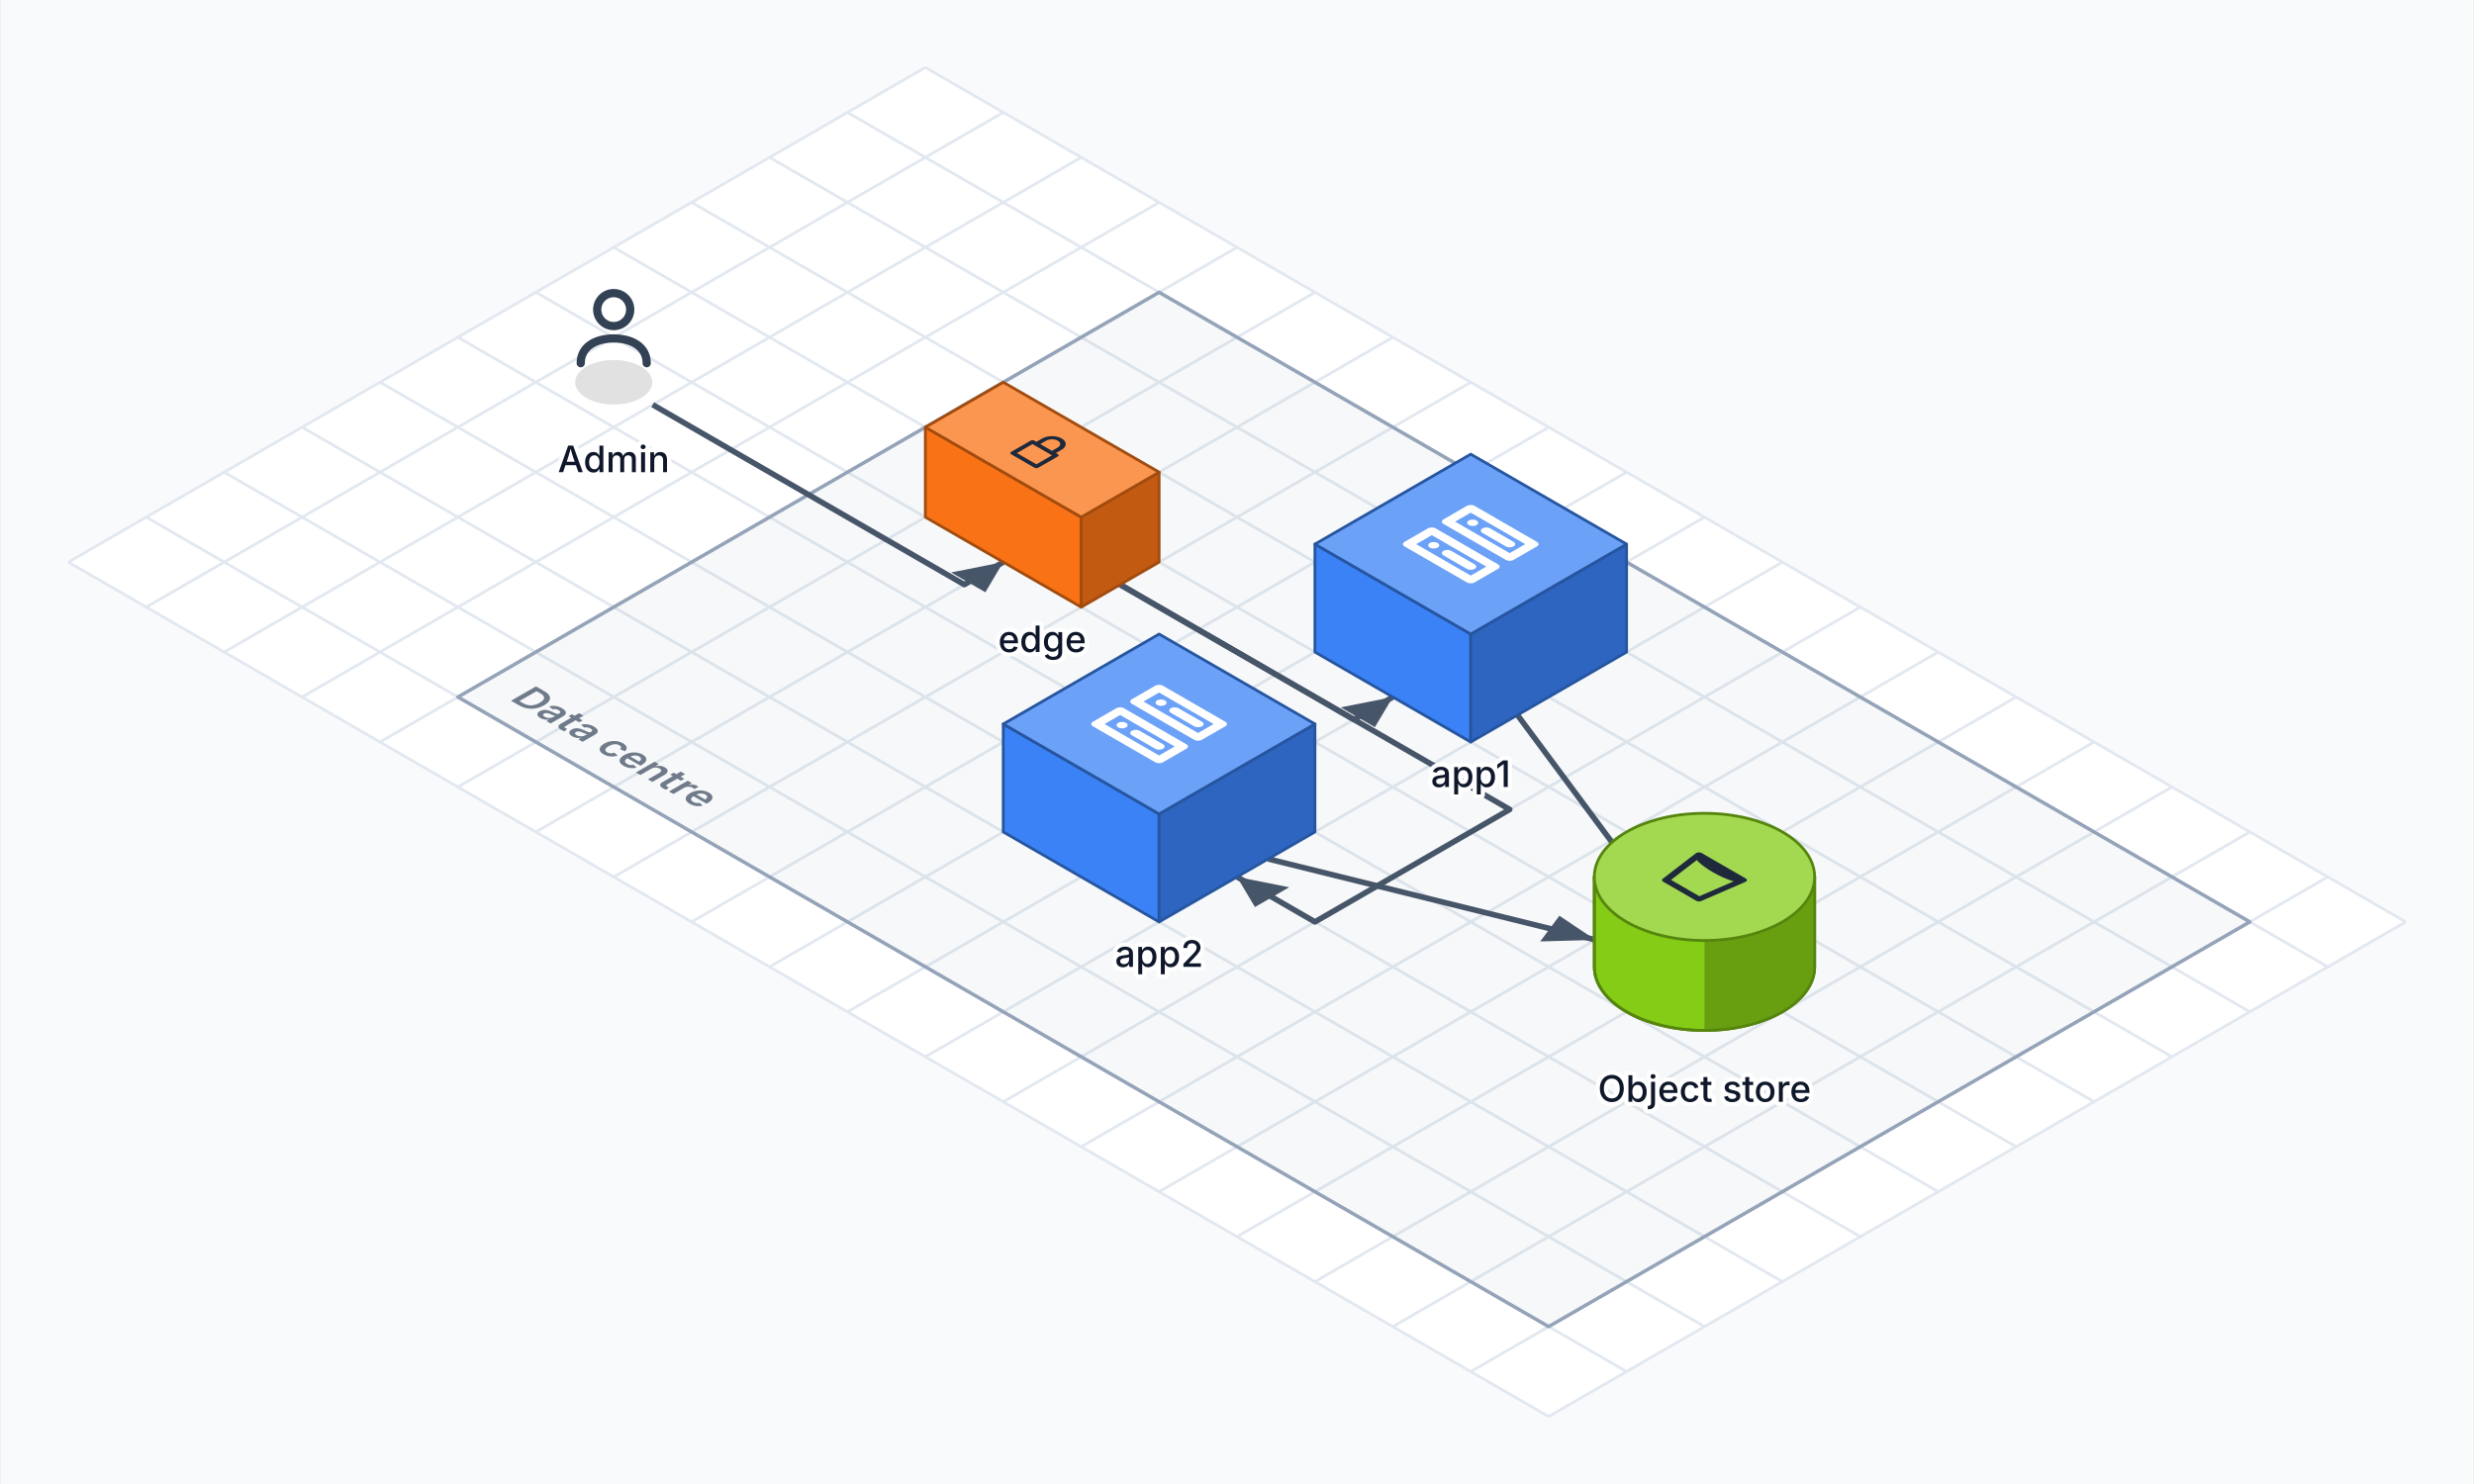
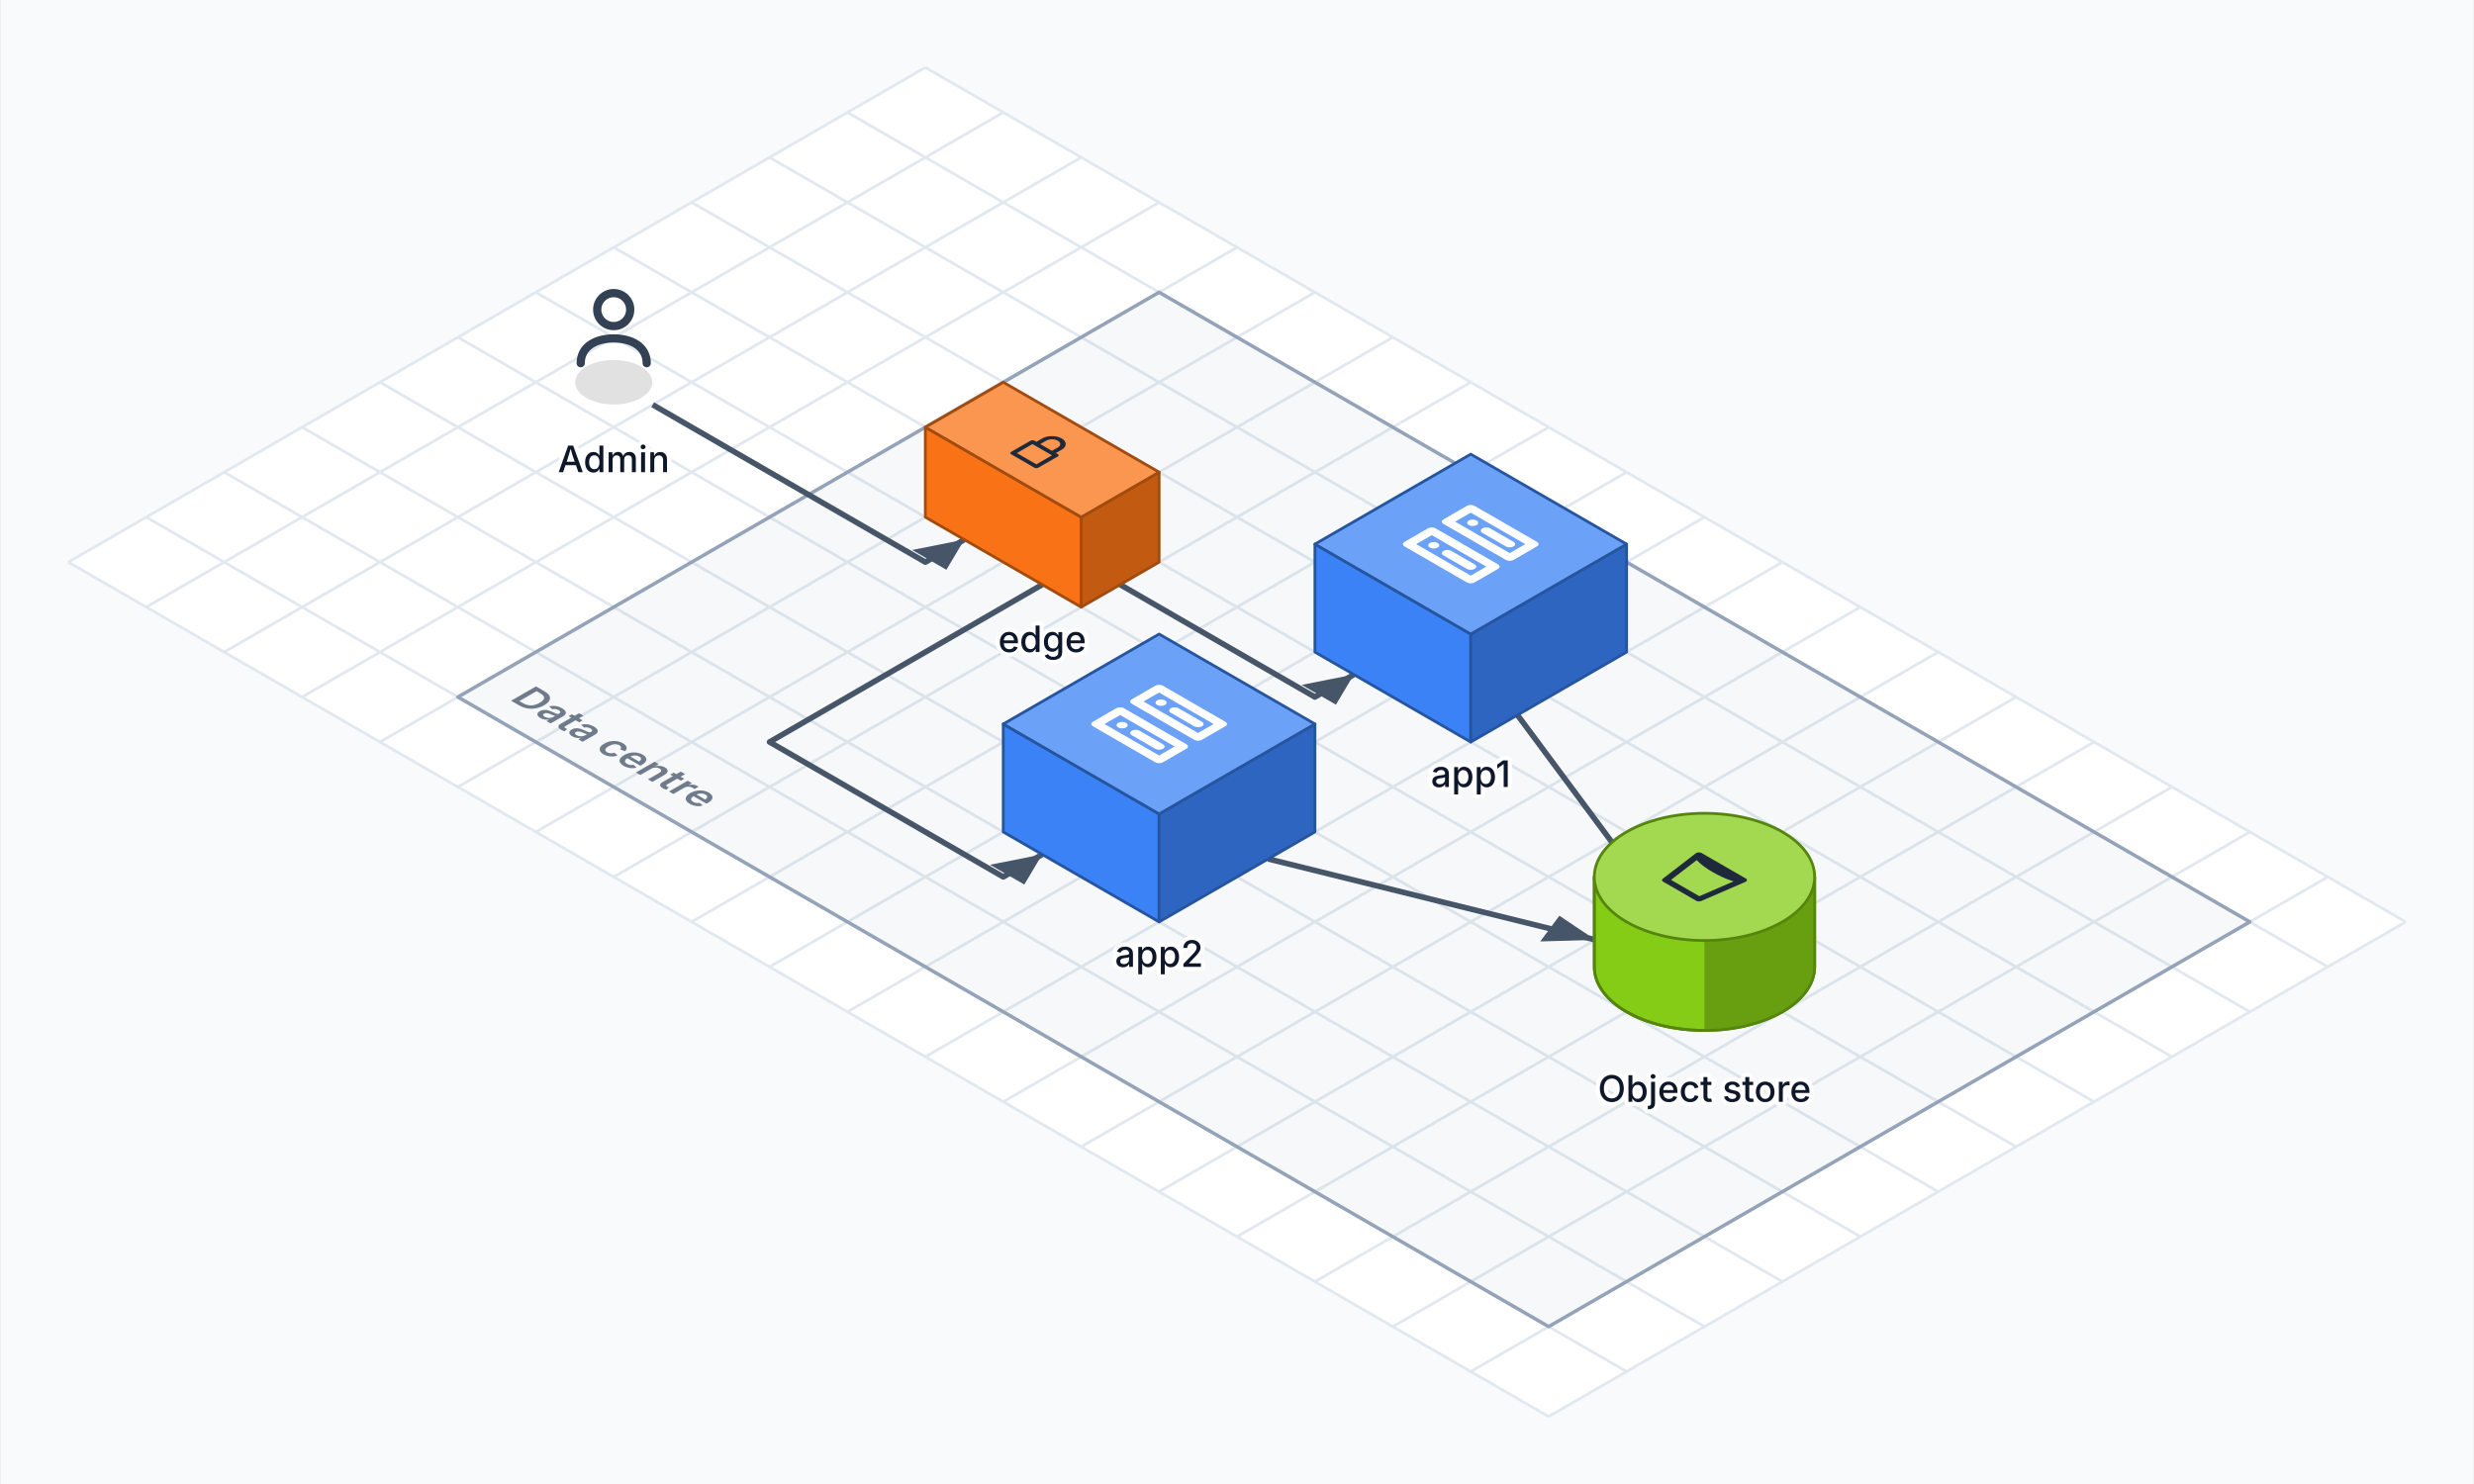
<svg xmlns="http://www.w3.org/2000/svg" viewBox="-411.98 -104 879.38 528" width="880" height="528" font-family="Inter, 'Segoe UI', system-ui, -apple-system, sans-serif">
  <defs>
    <symbol id="icon-0" viewBox="0 0 24 24" overflow="visible">
      <path d="M6 11h12v10H6z M8 11V7a4 4 0 0 1 8 0v4" fill="none" stroke="currentColor" stroke-width="2" stroke-linecap="round" stroke-linejoin="round" />
    </symbol>
    <symbol id="icon-1" viewBox="0 0 24 24" overflow="visible">
      <path d="M4 4h16v6H4z M4 14h16v6H4z M7.5 7h.01 M7.5 17h.01 M11 7h6 M11 17h6" fill="none" stroke="currentColor" stroke-width="2" stroke-linecap="round" stroke-linejoin="round" />
    </symbol>
    <symbol id="icon-2" viewBox="0 0 24 24" overflow="visible">
      <path d="M4 6h16l-2 14H6z M4 6c0 1 3.6 2 8 2s8-1 8-2" fill="none" stroke="currentColor" stroke-width="2" stroke-linecap="round" stroke-linejoin="round" />
    </symbol>
    <symbol id="icon-3" viewBox="0 0 24 24" overflow="visible">
      <path d="M12 12a4 4 0 1 0 0-8 4 4 0 0 0 0 8z M4 21c0-4 3.6-6 8-6s8 2 8 6" fill="none" stroke="currentColor" stroke-width="2" stroke-linecap="round" stroke-linejoin="round" />
    </symbol>
  </defs>
  <rect x="-411.98" y="-104" width="879.38" height="528" fill="#f8fafc" />
  <g class="layer-floor">
    <g class="grid">
      <path d="M-83.14 -80 L443.41 224 L138.56 400 L-387.98 96 Z" fill="#ffffff" />
      <path d="M-83.14 -80 L-387.98 96 M-55.43 -64 L-360.27 112 M-27.71 -48 L-332.55 128 M0 -32 L-304.84 144 M27.71 -16 L-277.13 160 M55.43 0 L-249.42 176 M83.14 16 L-221.7 192 M110.85 32 L-193.99 208 M138.56 48 L-166.28 224 M166.28 64 L-138.56 240 M193.99 80 L-110.85 256 M221.7 96 L-83.14 272 M249.42 112 L-55.43 288 M277.13 128 L-27.71 304 M304.84 144 L0 320 M332.55 160 L27.71 336 M360.27 176 L55.43 352 M387.98 192 L83.14 368 M415.69 208 L110.85 384 M443.41 224 L138.56 400 M-83.14 -80 L443.41 224 M-110.85 -64 L415.69 240 M-138.56 -48 L387.98 256 M-166.28 -32 L360.27 272 M-193.99 -16 L332.55 288 M-221.7 0 L304.84 304 M-249.42 16 L277.13 320 M-277.13 32 L249.42 336 M-304.84 48 L221.7 352 M-332.55 64 L193.99 368 M-360.27 80 L166.28 384 M-387.98 96 L138.56 400" fill="none" stroke="#e2e8f0" stroke-width="1" stroke-linejoin="round" />
    </g>
    <g class="group" data-id="dc">
      <path d="M0 0 L387.98 224 L138.56 368 L-249.42 144 Z" fill="#94a3b8" fill-opacity="0.08" stroke="#94a3b8" stroke-width="1.25" stroke-linejoin="round" />
      <text x="0" y="0" font-size="14" fill="#6f7a8a" text-anchor="start" font-weight="600" transform="matrix(0.87 0.5 -0.87 0.5 -231.4 144.8)">Data centre</text>
    </g>
    <g class="link" data-id="laptop-&gt;edge">
-       <path d="M-180.13 40 L-69.28 104 L-55.43 96" fill="none" stroke="#475569" stroke-width="2" stroke-linejoin="round" />
-       <path d="M-55.43 96 L-61.8 106.72 L-73.99 99.68 Z" fill="#475569" />
+       <path d="M-180.13 40 L-83.14 96 L-69.28 88" fill="none" stroke="#475569" stroke-width="2" stroke-linejoin="round" />
+       <path d="M-69.28 88 L-75.66 98.72 L-87.85 91.68 Z" fill="#475569" />
    </g>
    <g class="link" data-id="edge-&gt;app1">
-       <path d="M-13.86 104 L69.28 152 L83.14 144" fill="none" stroke="#475569" stroke-width="2" stroke-linejoin="round" />
-       <path d="M83.14 144 L76.76 154.72 L64.57 147.68 Z" fill="#475569" />
+       <path d="M-13.86 104 L55.43 144 L69.28 136" fill="none" stroke="#475569" stroke-width="2" stroke-linejoin="round" />
+       <path d="M69.28 136 L62.91 146.72 L50.71 139.68 Z" fill="#475569" />
    </g>
    <g class="link" data-id="edge-&gt;app2">
-       <path d="M-13.86 104 L124.71 184 L55.43 224 L27.71 208" fill="none" stroke="#475569" stroke-width="2" stroke-linejoin="round" />
-       <path d="M27.71 208 L46.28 211.68 L34.09 218.72 Z" fill="#475569" />
+       <path d="M-41.57 104 L-138.56 160 L-55.43 208 L-41.57 200" fill="none" stroke="#475569" stroke-width="2" stroke-linejoin="round" />
+       <path d="M-41.57 200 L-47.94 210.72 L-60.14 203.68 Z" fill="#475569" />
    </g>
    <g class="link" data-id="app1-&gt;store">
      <path d="M127.48 150.4 L177.36 217.6" fill="none" stroke="#475569" stroke-width="2" stroke-linejoin="round" />
      <path d="M177.36 217.6 L162.49 210.2 L178.34 206.28 Z" fill="#475569" />
    </g>
    <g class="link" data-id="app2-&gt;store">
      <path d="M38.8 201.6 L155.19 230.4" fill="none" stroke="#475569" stroke-width="2" stroke-linejoin="round" />
      <path d="M155.19 230.4 L135.58 230.96 L142.38 221.81 Z" fill="#475569" />
    </g>
  </g>
  <g class="layer-solids">
    <g class="resource" data-id="laptop">
      <path d="M-207.71 32 A13.72 7.92 0 1 0 -180.27 32 A13.72 7.92 0 1 0 -207.71 32 Z" fill="#000000" opacity="0.12" />
      <use href="#icon-3" width="1" height="1" transform="matrix(35.2 0 0 35.2 -211.59 -5.58)" color="#334155" />
    </g>
    <g class="resource" data-id="edge">
      <path d="M-83.14 80 L-27.71 112 L-27.71 80 L-83.14 48 Z" fill="#f97316" stroke="#a24b0e" stroke-width="1" stroke-linejoin="round" />
      <path d="M0 96 L-27.71 112 L-27.71 80 L0 64 Z" fill="#c25a11" stroke="#a24b0e" stroke-width="1" stroke-linejoin="round" />
      <path d="M-55.43 32 L0 64 L-27.71 80 L-83.14 48 Z" fill="#fb9650" stroke="#a24b0e" stroke-width="1" stroke-linejoin="round" />
      <use href="#icon-0" width="1" height="1" transform="matrix(16.63 9.6 -16.63 9.6 -41.57 46.4)" color="#1e293b" />
    </g>
    <g class="resource" data-id="app1">
      <path d="M55.43 128 L110.85 160 L110.85 121.6 L55.43 89.6 Z" fill="#3b82f6" stroke="#2655a0" stroke-width="1" stroke-linejoin="round" />
      <path d="M166.28 128 L110.85 160 L110.85 121.6 L166.28 89.6 Z" fill="#2e65c0" stroke="#2655a0" stroke-width="1" stroke-linejoin="round" />
      <path d="M110.85 57.6 L166.28 89.6 L110.85 121.6 L55.43 89.6 Z" fill="#6ca1f8" stroke="#2655a0" stroke-width="1" stroke-linejoin="round" />
      <use href="#icon-1" width="1" height="1" transform="matrix(33.26 19.2 -33.26 19.2 110.85 70.4)" color="#ffffff" />
    </g>
    <g class="resource" data-id="app2">
      <path d="M-55.43 192 L0 224 L0 185.6 L-55.43 153.6 Z" fill="#3b82f6" stroke="#2655a0" stroke-width="1" stroke-linejoin="round" />
      <path d="M55.43 192 L0 224 L0 185.6 L55.43 153.6 Z" fill="#2e65c0" stroke="#2655a0" stroke-width="1" stroke-linejoin="round" />
      <path d="M0 121.6 L55.43 153.6 L0 185.6 L-55.43 153.6 Z" fill="#6ca1f8" stroke="#2655a0" stroke-width="1" stroke-linejoin="round" />
      <use href="#icon-1" width="1" height="1" transform="matrix(33.26 19.2 -33.26 19.2 0 134.4)" color="#ffffff" />
    </g>
    <g class="resource" data-id="store">
      <path d="M154.8 208 L154.8 240 A39.19 22.63 0 0 0 233.18 240 L233.18 208 Z" fill="#84cc16" stroke="#56850e" stroke-width="1" stroke-linejoin="round" />
      <path d="M193.99 230.63 L193.99 262.63 A39.19 22.63 0 0 0 233.18 240 L233.18 208 A39.19 22.63 0 0 1 193.99 230.63 Z" fill="#679f11" />
      <path d="M154.8 208 L154.8 240 A39.19 22.63 0 0 0 233.18 240 L233.18 208 Z" fill="none" stroke="#56850e" stroke-width="1" stroke-linejoin="round" />
      <path d="M154.8 208 A39.19 22.63 0 1 0 233.18 208 A39.19 22.63 0 1 0 154.8 208 Z" fill="#a3d950" stroke="#56850e" stroke-width="1" stroke-linejoin="round" />
      <use href="#icon-2" width="1" height="1" transform="matrix(23.52 13.58 -23.52 13.58 193.99 194.42)" color="#1e293b" />
    </g>
  </g>
  <g class="layer-overlay">
    <g class="label" data-id="edge">
      <text x="-41.57" y="128" font-size="13" fill="#0f172a" text-anchor="middle" font-weight="500" stroke="#ffffff" stroke-width="3" stroke-linejoin="round" paint-order="stroke">edge</text>
    </g>
    <g class="label" data-id="app1">
      <text x="110.85" y="176" font-size="13" fill="#0f172a" text-anchor="middle" font-weight="500" stroke="#ffffff" stroke-width="3" stroke-linejoin="round" paint-order="stroke">app1</text>
    </g>
    <g class="label" data-id="app2">
      <text x="0" y="240" font-size="13" fill="#0f172a" text-anchor="middle" font-weight="500" stroke="#ffffff" stroke-width="3" stroke-linejoin="round" paint-order="stroke">app2</text>
    </g>
    <g class="label" data-id="store">
      <text x="193.99" y="288" font-size="13" fill="#0f172a" text-anchor="middle" font-weight="500" stroke="#ffffff" stroke-width="3" stroke-linejoin="round" paint-order="stroke">Object store</text>
    </g>
    <g class="label" data-id="laptop">
      <text x="-193.99" y="64" font-size="13" fill="#0f172a" text-anchor="middle" font-weight="500" stroke="#ffffff" stroke-width="3" stroke-linejoin="round" paint-order="stroke">Admin</text>
    </g>
  </g>
</svg>
